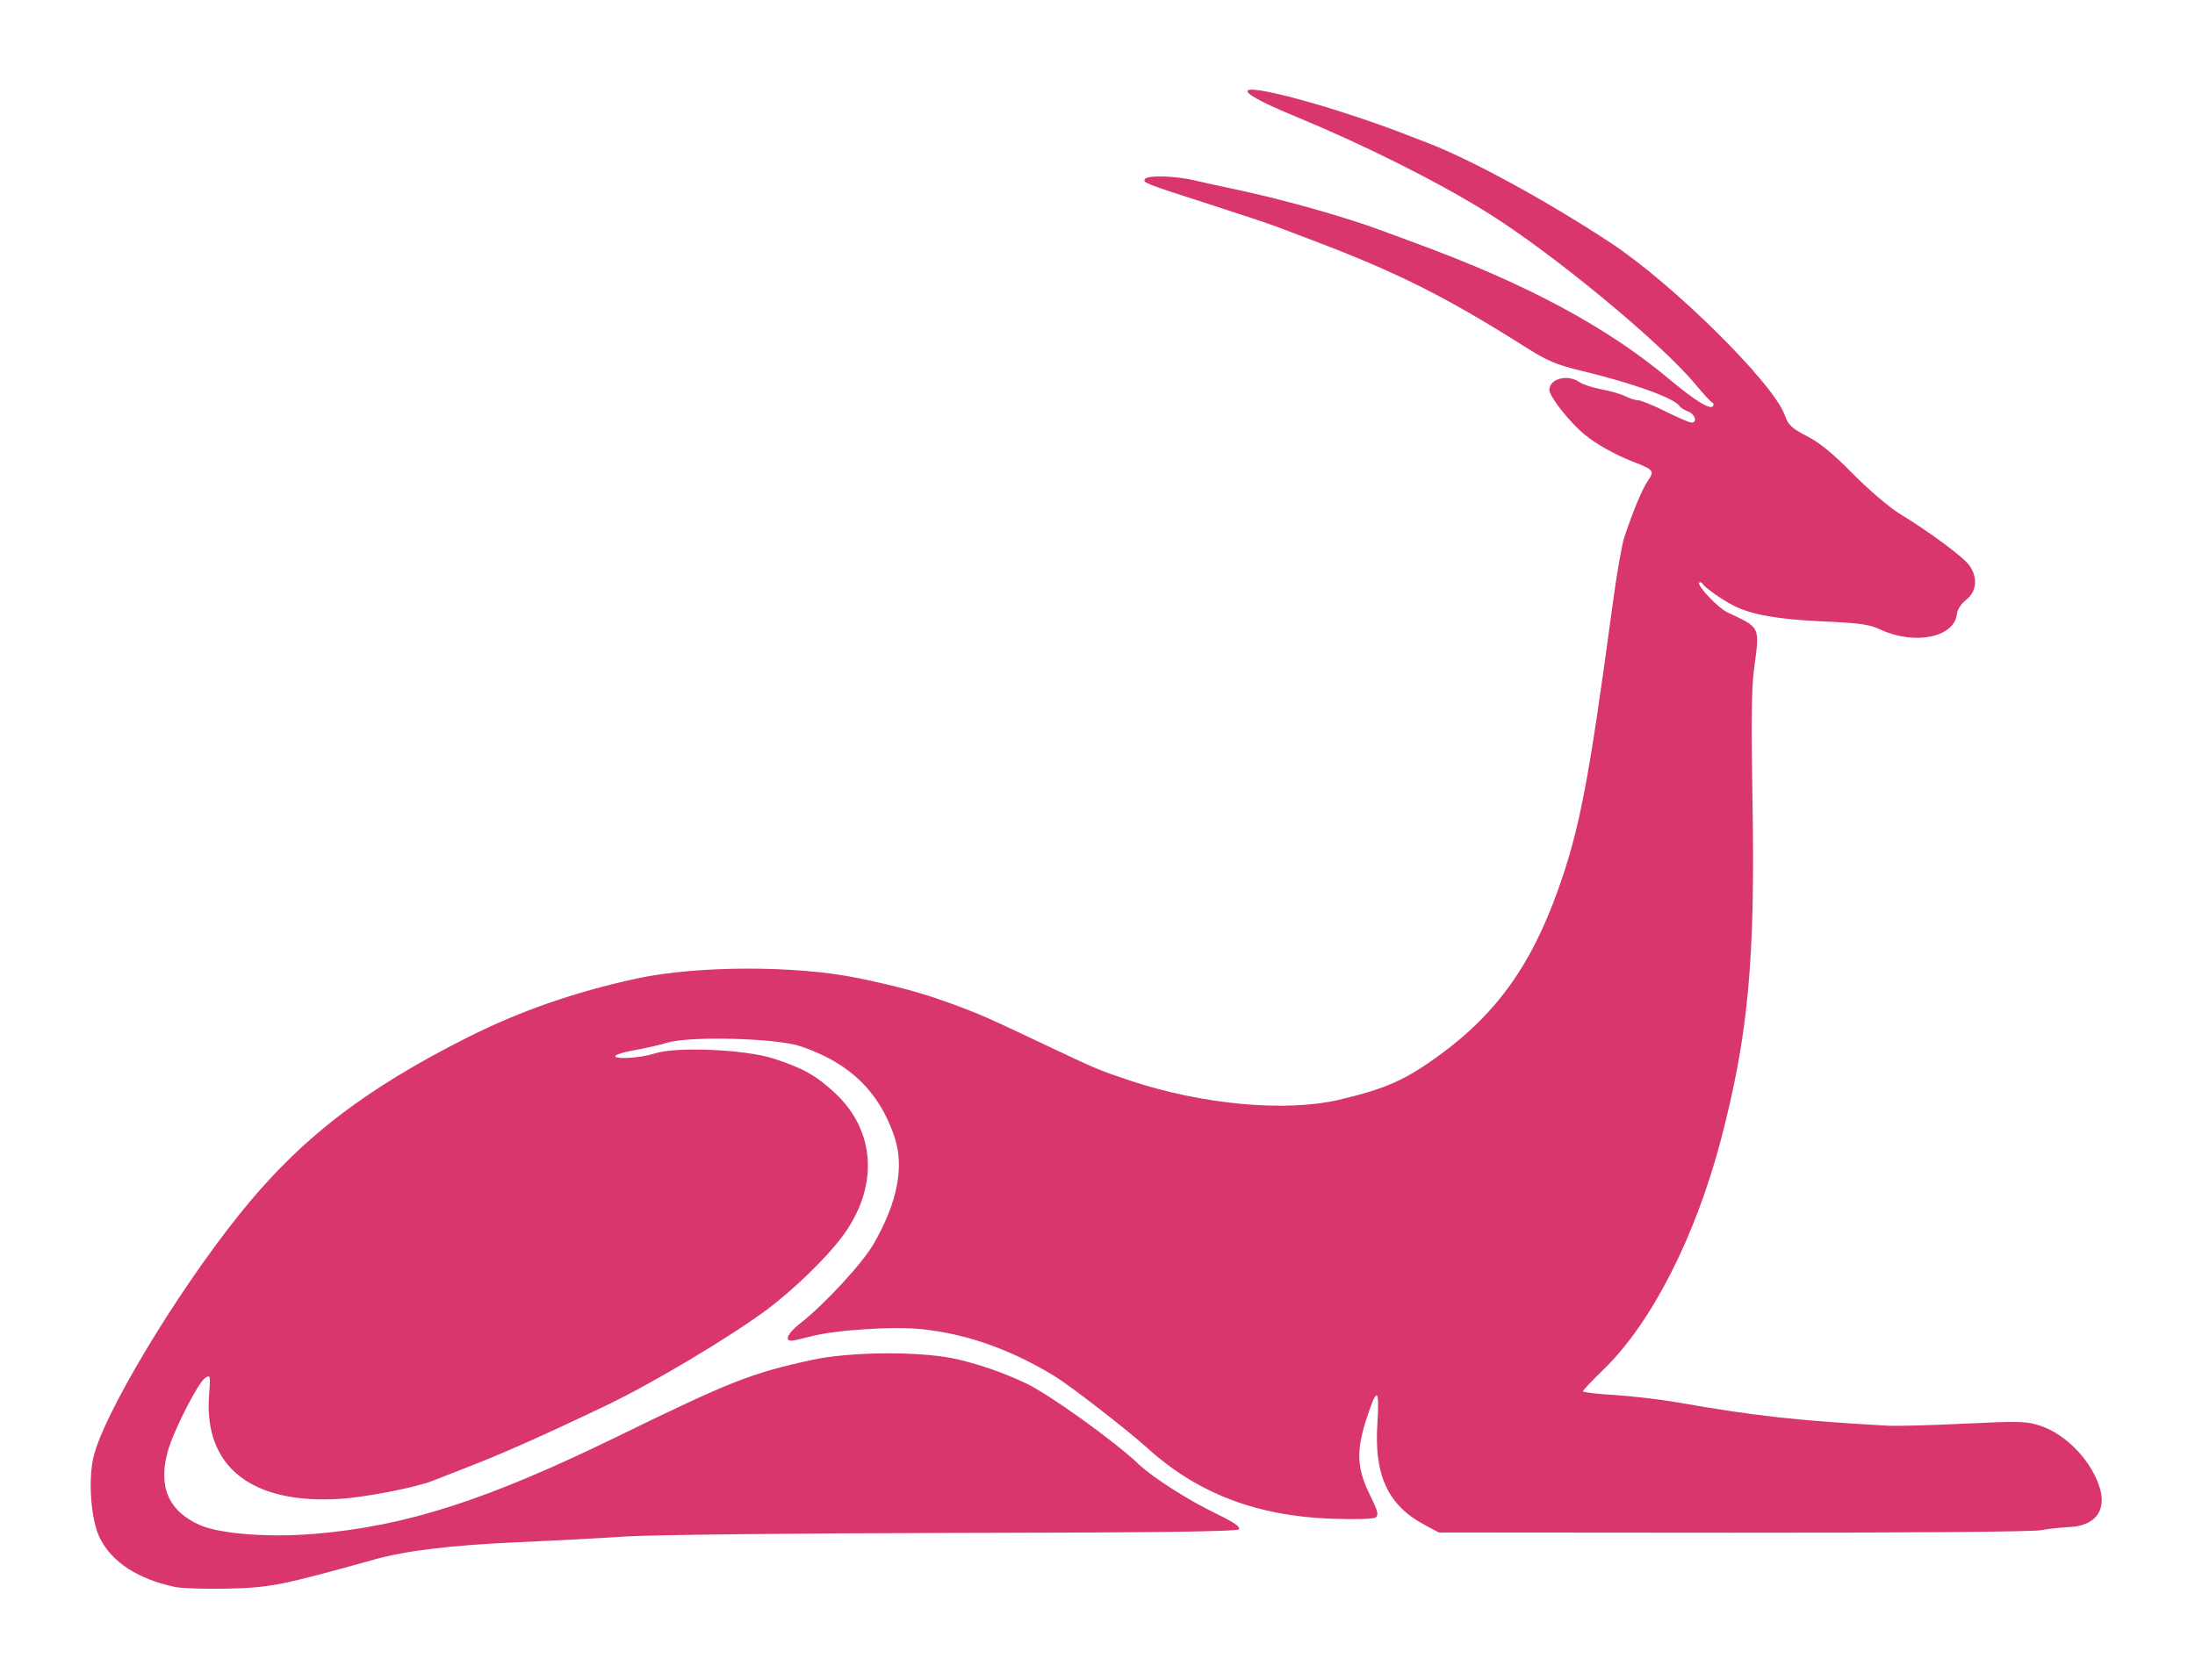
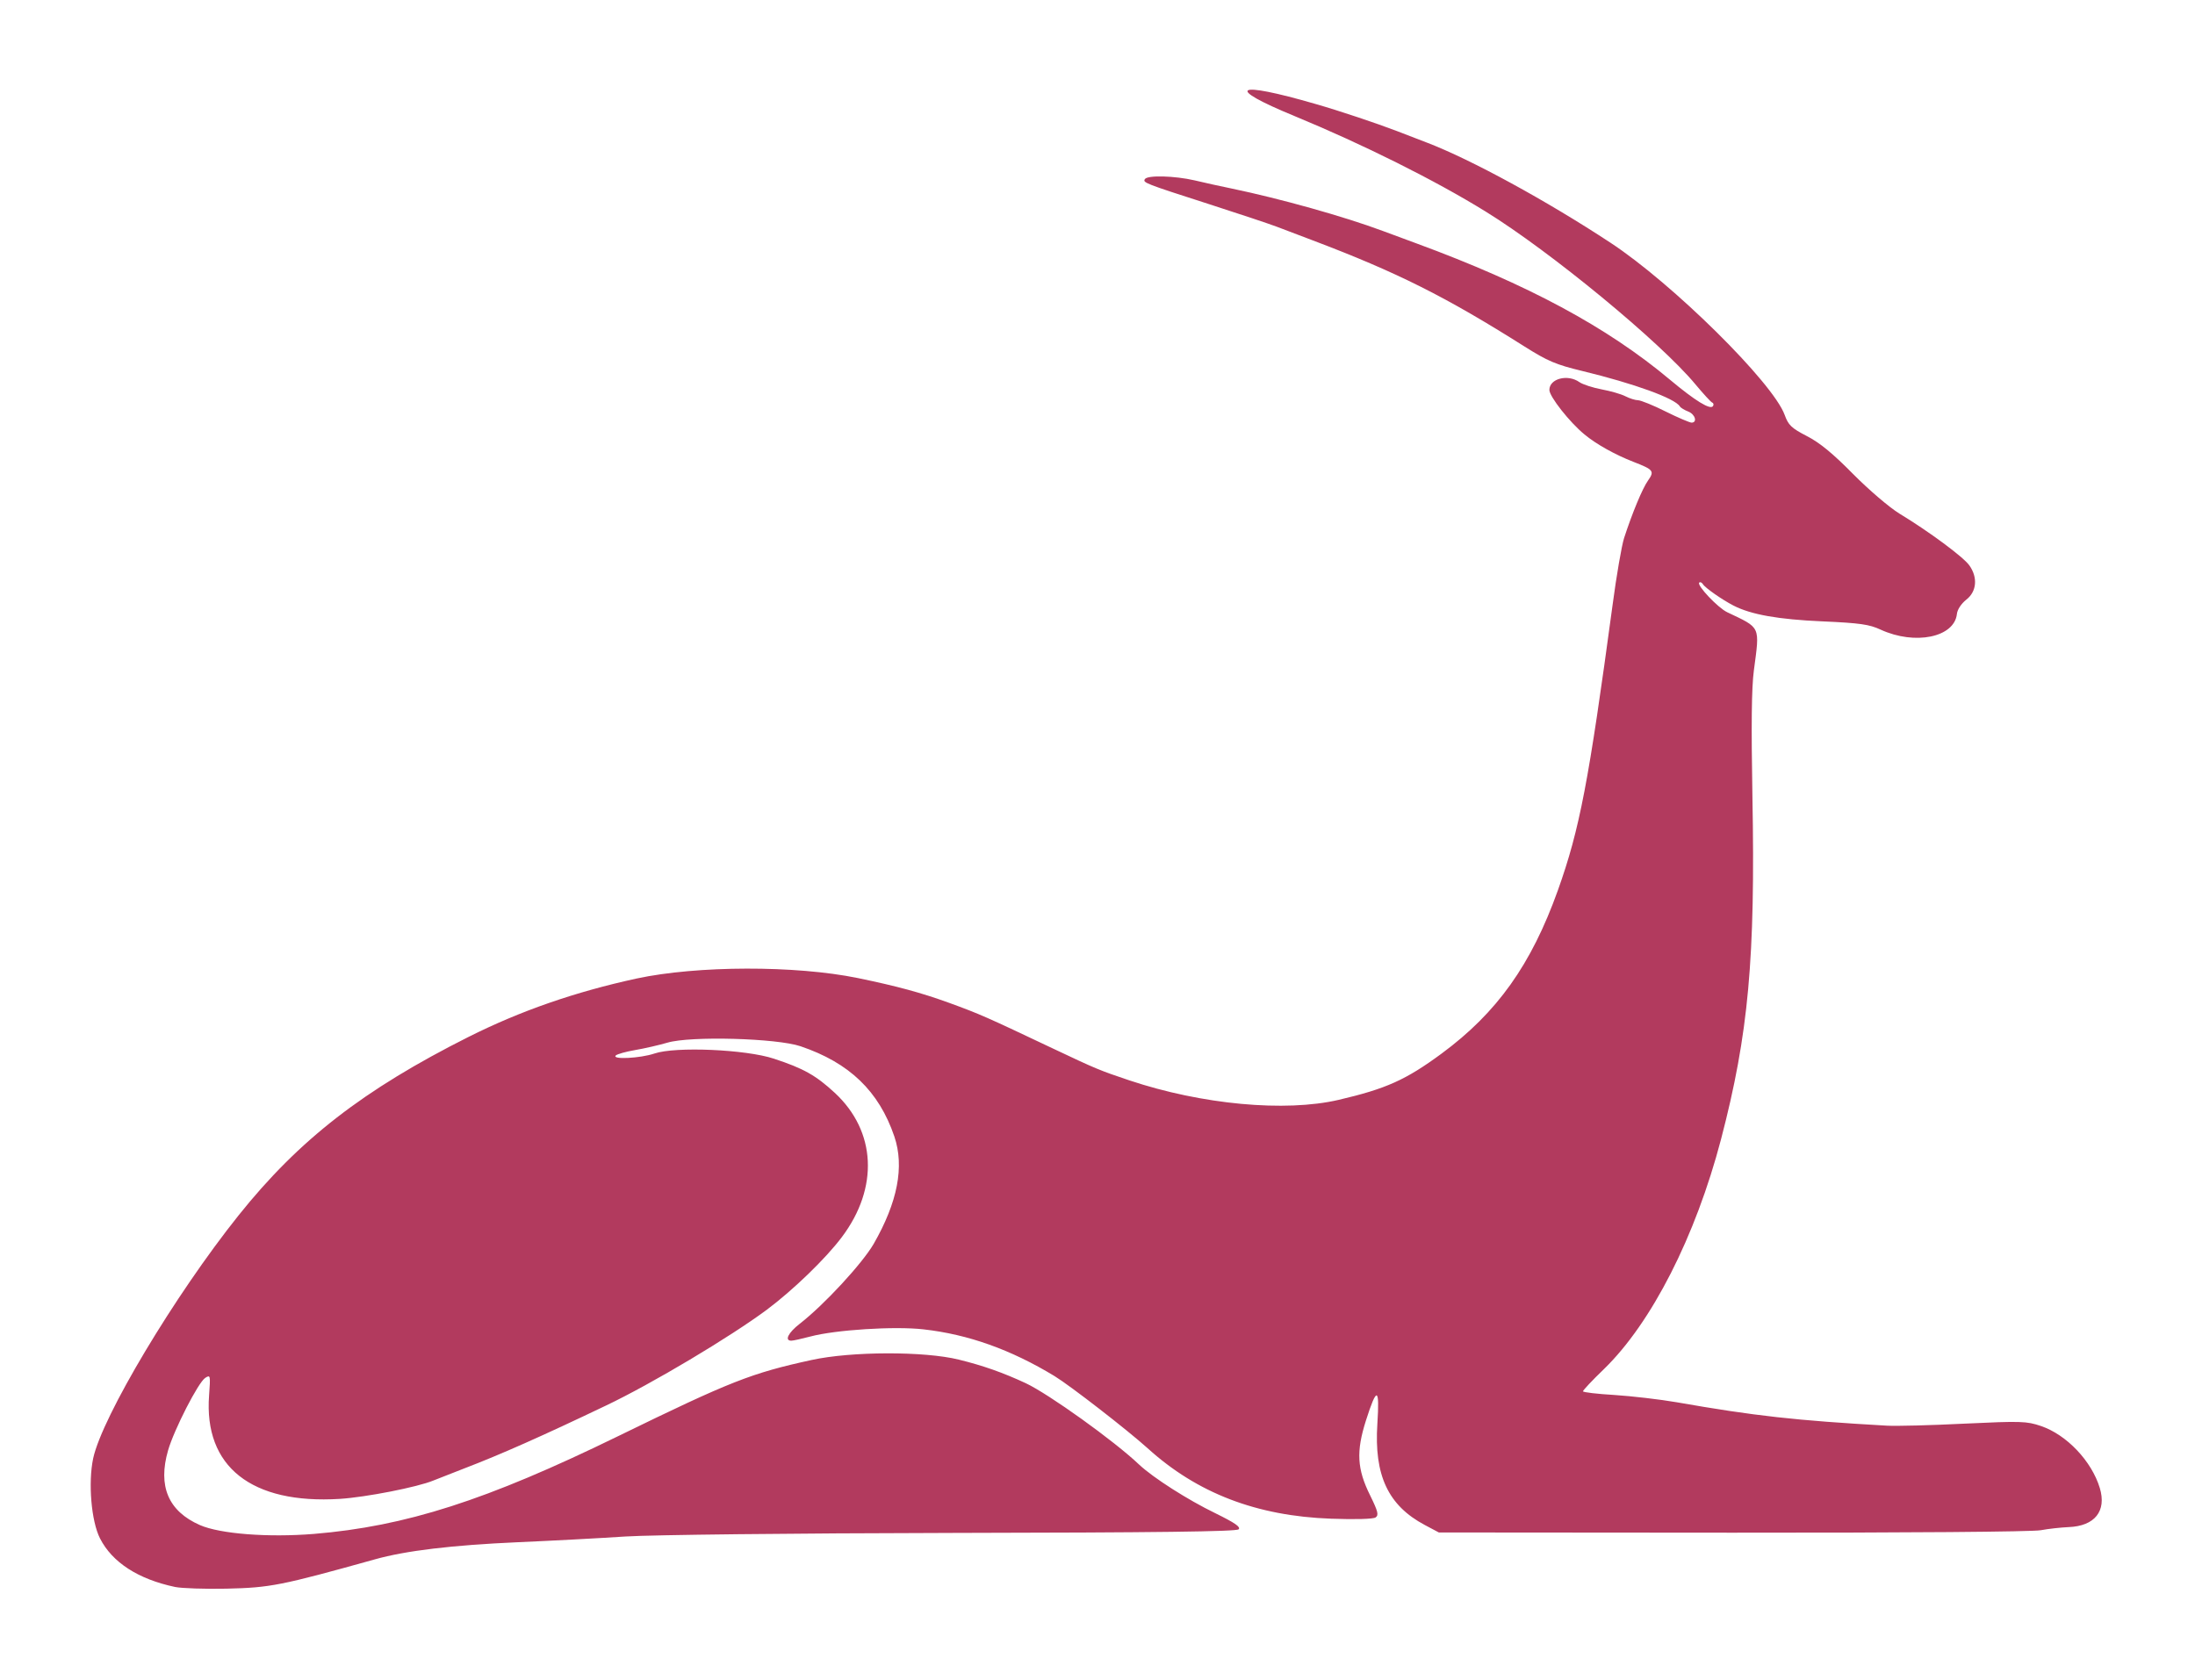
<svg xmlns="http://www.w3.org/2000/svg" viewBox="0 0 195.8 150.0" width="196" height="150">
  <g transform="translate(0.00,0.00)">
-     <path fill="#D9366B" fill-rule="evenodd" d="M15.54,141.75C12.23,141.05 9.92,139.55 8.83,137.41C8.05,135.88 7.76,132.44 8.22,130.26C9.03,126.52 15.49,115.71 21.20,108.56C26.61,101.79 32.36,97.33 41.75,92.61C46.40,90.28 51.24,88.60 56.75,87.40C62.16,86.24 70.94,86.22 76.50,87.36C80.03,88.09 82.12,88.66 84.64,89.57C87.43,90.59 87.88,90.79 94.00,93.69C97.76,95.47 98.12,95.62 100.75,96.50C107.21,98.66 114.65,99.35 119.43,98.24C123.67,97.25 125.43,96.46 128.62,94.11C133.58,90.45 136.63,86.17 139.01,79.52C140.96,74.05 141.76,69.85 143.89,54.06C144.24,51.41 144.71,48.71 144.92,48.06C145.65,45.82 146.56,43.62 147.06,42.92C147.65,42.08 147.56,41.95 145.75,41.25C144.13,40.62 142.42,39.67 141.38,38.80C140.07,37.73 138.25,35.42 138.25,34.83C138.25,33.82 139.88,33.39 140.93,34.13C141.23,34.34 142.13,34.63 142.92,34.78C143.72,34.93 144.67,35.20 145.05,35.40C145.42,35.59 145.93,35.75 146.18,35.75C146.42,35.76 147.53,36.20 148.62,36.75C149.72,37.30 150.77,37.74 150.94,37.75C151.49,37.75 151.27,37.00 150.65,36.76C150.32,36.63 149.98,36.43 149.90,36.30C149.46,35.58 145.86,34.27 141.16,33.13C138.83,32.57 138.09,32.25 136.03,30.95C128.99,26.50 124.67,24.33 117.12,21.47C116.03,21.05 114.56,20.50 113.88,20.24C113.19,19.98 110.49,19.08 107.88,18.24C102.12,16.39 101.93,16.31 102.13,16.00C102.35,15.63 104.79,15.70 106.57,16.11C107.43,16.32 108.91,16.64 109.88,16.84C114.24,17.75 119.86,19.32 123.38,20.63C124.34,20.99 125.69,21.49 126.38,21.74C136.32,25.40 143.40,29.21 149.01,33.91C151.27,35.80 152.63,36.64 152.86,36.27C152.94,36.15 152.91,36.00 152.79,35.96C152.67,35.91 152.00,35.18 151.30,34.34C148.18,30.57 138.34,22.46 132.55,18.89C128.02,16.09 121.60,12.89 115.50,10.37C109.16,7.76 110.14,7.19 117.38,9.29C119.48,9.89 122.90,11.04 124.62,11.70C125.31,11.97 126.53,12.44 127.32,12.74C131.24,14.24 137.99,17.92 143.69,21.67C149.25,25.32 158.22,34.19 159.26,37.06C159.59,37.97 159.85,38.23 161.24,38.95C162.38,39.53 163.58,40.52 165.36,42.33C166.77,43.75 168.59,45.31 169.50,45.87C172.17,47.49 175.22,49.75 175.75,50.50C176.52,51.58 176.41,52.84 175.48,53.56C175.03,53.92 174.68,54.44 174.64,54.84C174.41,56.93 170.90,57.65 167.83,56.24C166.82,55.77 165.99,55.65 162.62,55.50C158.71,55.33 156.26,54.90 154.69,54.09C153.68,53.57 152.16,52.51 151.96,52.18C151.86,52.02 151.71,51.96 151.63,52.04C151.39,52.27 153.29,54.28 154.12,54.68C157.16,56.13 157.04,55.86 156.51,59.88C156.30,61.47 156.27,64.75 156.38,71.12C156.65,85.60 156.03,92.37 153.58,101.75C151.30,110.45 147.38,118.15 143.13,122.28C142.09,123.28 141.25,124.18 141.25,124.27C141.25,124.36 142.52,124.51 144.06,124.60C145.61,124.70 148.11,124.99 149.62,125.25C156.57,126.47 160.27,126.88 168.38,127.34C169.20,127.39 172.33,127.31 175.32,127.16C180.38,126.92 180.87,126.94 182.14,127.37C184.44,128.15 186.67,130.50 187.40,132.91C188.02,134.97 186.95,136.31 184.62,136.40C183.94,136.43 182.81,136.55 182.12,136.68C181.39,136.82 170.15,136.91 154.62,136.90L128.38,136.88L127.12,136.21C123.85,134.47 122.59,131.78 122.89,127.18C123.10,123.88 122.85,123.81 121.87,126.88C120.99,129.65 121.07,131.21 122.25,133.58C122.95,135.01 123.03,135.33 122.73,135.54C122.52,135.68 120.94,135.73 118.75,135.65C112.11,135.41 106.80,133.37 102.38,129.36C100.56,127.72 95.47,123.77 94.06,122.91C90.17,120.55 86.37,119.19 82.38,118.74C79.79,118.44 74.48,118.78 72.25,119.38C71.49,119.58 70.73,119.75 70.56,119.75C69.93,119.75 70.28,119.04 71.31,118.24C73.51,116.53 76.89,112.86 77.91,111.11C80.05,107.38 80.67,104.20 79.76,101.51C78.38,97.46 75.75,94.93 71.38,93.45C69.25,92.73 61.55,92.52 59.50,93.13C58.74,93.35 57.45,93.65 56.62,93.79C55.80,93.93 55.02,94.15 54.89,94.27C54.48,94.66 57.07,94.53 58.34,94.10C60.21,93.46 66.49,93.73 69.00,94.56C71.65,95.43 72.75,96.05 74.44,97.61C78.14,101.04 78.39,106.09 75.07,110.50C73.64,112.41 70.73,115.22 68.38,116.98C65.11,119.41 58.12,123.59 54.00,125.55C48.31,128.27 44.57,129.93 41.38,131.15C40.14,131.63 38.89,132.12 38.60,132.24C37.18,132.83 32.59,133.73 30.25,133.88C22.35,134.37 18.09,131.00 18.57,124.63C18.70,122.84 18.69,122.78 18.23,123.07C17.61,123.46 15.45,127.68 14.91,129.54C13.98,132.75 14.93,134.98 17.75,136.22C19.56,137.01 23.84,137.34 27.92,137.01C36.13,136.33 43.34,134.02 55.09,128.28C65.17,123.36 66.98,122.65 72.39,121.47C75.92,120.70 82.43,120.68 85.51,121.44C87.67,121.97 89.46,122.60 91.50,123.55C93.54,124.51 99.37,128.68 101.62,130.82C102.88,132.00 105.96,133.97 108.44,135.17C110.17,136.02 110.71,136.39 110.50,136.60C110.30,136.80 103.21,136.89 85.05,136.92C70.46,136.95 58.14,137.09 55.75,137.24C53.48,137.39 49.17,137.62 46.16,137.75C40.29,138.01 36.16,138.50 33.38,139.28C24.99,141.62 24.05,141.81 20.12,141.90C18.20,141.94 16.14,141.87 15.54,141.75Z" />
+     <path fill="#B23A5E" fill-rule="evenodd" d="M15.54,141.75C12.23,141.05 9.92,139.55 8.83,137.41C8.05,135.88 7.76,132.44 8.22,130.26C9.03,126.52 15.49,115.71 21.20,108.56C26.61,101.79 32.36,97.33 41.75,92.61C46.40,90.28 51.24,88.60 56.75,87.40C62.16,86.24 70.94,86.22 76.50,87.36C80.03,88.09 82.12,88.66 84.64,89.57C87.43,90.59 87.88,90.79 94.00,93.69C97.76,95.47 98.12,95.62 100.75,96.50C107.21,98.66 114.65,99.35 119.43,98.24C123.67,97.25 125.43,96.46 128.62,94.11C133.58,90.45 136.63,86.17 139.01,79.52C140.96,74.05 141.76,69.85 143.89,54.06C144.24,51.41 144.71,48.71 144.92,48.06C145.65,45.82 146.56,43.62 147.06,42.92C147.65,42.08 147.56,41.95 145.75,41.25C144.13,40.62 142.42,39.67 141.38,38.80C140.07,37.73 138.25,35.42 138.25,34.83C138.25,33.82 139.88,33.39 140.93,34.13C141.23,34.34 142.13,34.63 142.92,34.78C143.72,34.93 144.67,35.20 145.05,35.40C145.42,35.59 145.93,35.75 146.18,35.75C146.42,35.76 147.53,36.20 148.62,36.75C149.72,37.30 150.77,37.74 150.94,37.75C151.49,37.75 151.27,37.00 150.65,36.76C150.32,36.63 149.98,36.43 149.90,36.30C149.46,35.58 145.86,34.27 141.16,33.13C138.83,32.57 138.09,32.25 136.03,30.95C128.99,26.50 124.67,24.33 117.12,21.47C116.03,21.05 114.56,20.50 113.88,20.24C113.19,19.98 110.49,19.08 107.88,18.24C102.12,16.39 101.93,16.31 102.13,16.00C102.35,15.63 104.79,15.70 106.57,16.11C107.43,16.32 108.91,16.64 109.88,16.84C114.24,17.75 119.86,19.32 123.38,20.63C124.34,20.99 125.69,21.49 126.38,21.74C136.32,25.40 143.40,29.21 149.01,33.91C151.27,35.80 152.63,36.64 152.86,36.27C152.94,36.15 152.91,36.00 152.79,35.96C152.67,35.91 152.00,35.18 151.30,34.34C148.18,30.57 138.34,22.46 132.55,18.89C128.02,16.09 121.60,12.89 115.50,10.37C109.16,7.76 110.14,7.19 117.38,9.29C119.48,9.89 122.90,11.04 124.62,11.70C125.31,11.97 126.53,12.44 127.32,12.74C131.24,14.24 137.99,17.92 143.69,21.67C149.25,25.32 158.22,34.19 159.26,37.06C159.59,37.97 159.85,38.23 161.24,38.95C162.38,39.53 163.58,40.52 165.36,42.33C166.77,43.75 168.59,45.31 169.50,45.87C172.17,47.49 175.22,49.75 175.75,50.50C176.52,51.58 176.41,52.84 175.48,53.56C175.03,53.92 174.68,54.44 174.64,54.84C174.41,56.93 170.90,57.65 167.83,56.24C166.82,55.77 165.99,55.65 162.62,55.50C158.71,55.33 156.26,54.90 154.69,54.09C153.68,53.57 152.16,52.51 151.96,52.18C151.86,52.02 151.71,51.96 151.63,52.04C151.39,52.27 153.29,54.28 154.12,54.68C157.16,56.13 157.04,55.86 156.51,59.88C156.30,61.47 156.27,64.75 156.38,71.12C156.65,85.60 156.03,92.37 153.58,101.75C151.30,110.45 147.38,118.15 143.13,122.28C142.09,123.28 141.25,124.18 141.25,124.27C141.25,124.36 142.52,124.51 144.06,124.60C145.61,124.70 148.11,124.99 149.62,125.25C156.57,126.47 160.27,126.88 168.38,127.34C169.20,127.39 172.33,127.31 175.32,127.16C180.38,126.92 180.87,126.94 182.14,127.37C184.44,128.15 186.67,130.50 187.40,132.91C188.02,134.97 186.95,136.31 184.62,136.40C183.94,136.43 182.81,136.55 182.12,136.68C181.39,136.82 170.15,136.91 154.62,136.90L128.38,136.88L127.12,136.21C123.85,134.47 122.59,131.78 122.89,127.18C123.10,123.88 122.85,123.81 121.87,126.88C120.99,129.65 121.07,131.21 122.25,133.58C122.95,135.01 123.03,135.33 122.73,135.54C122.52,135.68 120.94,135.73 118.75,135.65C112.11,135.41 106.80,133.37 102.38,129.36C100.56,127.72 95.47,123.77 94.06,122.91C90.17,120.55 86.37,119.19 82.38,118.74C79.79,118.44 74.48,118.78 72.25,119.38C71.49,119.58 70.73,119.75 70.56,119.75C69.93,119.75 70.28,119.04 71.31,118.24C73.51,116.53 76.89,112.86 77.91,111.11C80.05,107.38 80.67,104.20 79.76,101.51C78.38,97.46 75.75,94.93 71.38,93.45C69.25,92.73 61.55,92.52 59.50,93.13C58.74,93.35 57.45,93.65 56.62,93.79C55.80,93.93 55.02,94.15 54.89,94.27C54.48,94.66 57.07,94.53 58.34,94.10C60.21,93.46 66.49,93.73 69.00,94.56C71.65,95.43 72.75,96.05 74.44,97.61C78.14,101.04 78.39,106.09 75.07,110.50C73.64,112.41 70.73,115.22 68.38,116.98C65.11,119.41 58.12,123.59 54.00,125.55C48.31,128.27 44.57,129.93 41.38,131.15C40.14,131.63 38.89,132.12 38.60,132.24C37.18,132.83 32.59,133.73 30.25,133.88C22.35,134.37 18.09,131.00 18.57,124.63C18.70,122.84 18.69,122.78 18.23,123.07C17.61,123.46 15.45,127.68 14.91,129.54C13.98,132.75 14.93,134.98 17.75,136.22C19.56,137.01 23.84,137.34 27.92,137.01C36.13,136.33 43.34,134.02 55.09,128.28C65.17,123.36 66.98,122.65 72.39,121.47C75.92,120.70 82.43,120.68 85.51,121.44C87.67,121.97 89.46,122.60 91.50,123.55C93.54,124.51 99.37,128.68 101.62,130.82C102.88,132.00 105.96,133.97 108.44,135.17C110.17,136.02 110.71,136.39 110.50,136.60C110.30,136.80 103.21,136.89 85.05,136.92C70.46,136.95 58.14,137.09 55.75,137.24C53.48,137.39 49.17,137.62 46.16,137.75C40.29,138.01 36.16,138.50 33.38,139.28C24.99,141.62 24.05,141.81 20.12,141.90C18.20,141.94 16.14,141.87 15.54,141.75Z" />
  </g>
</svg>
